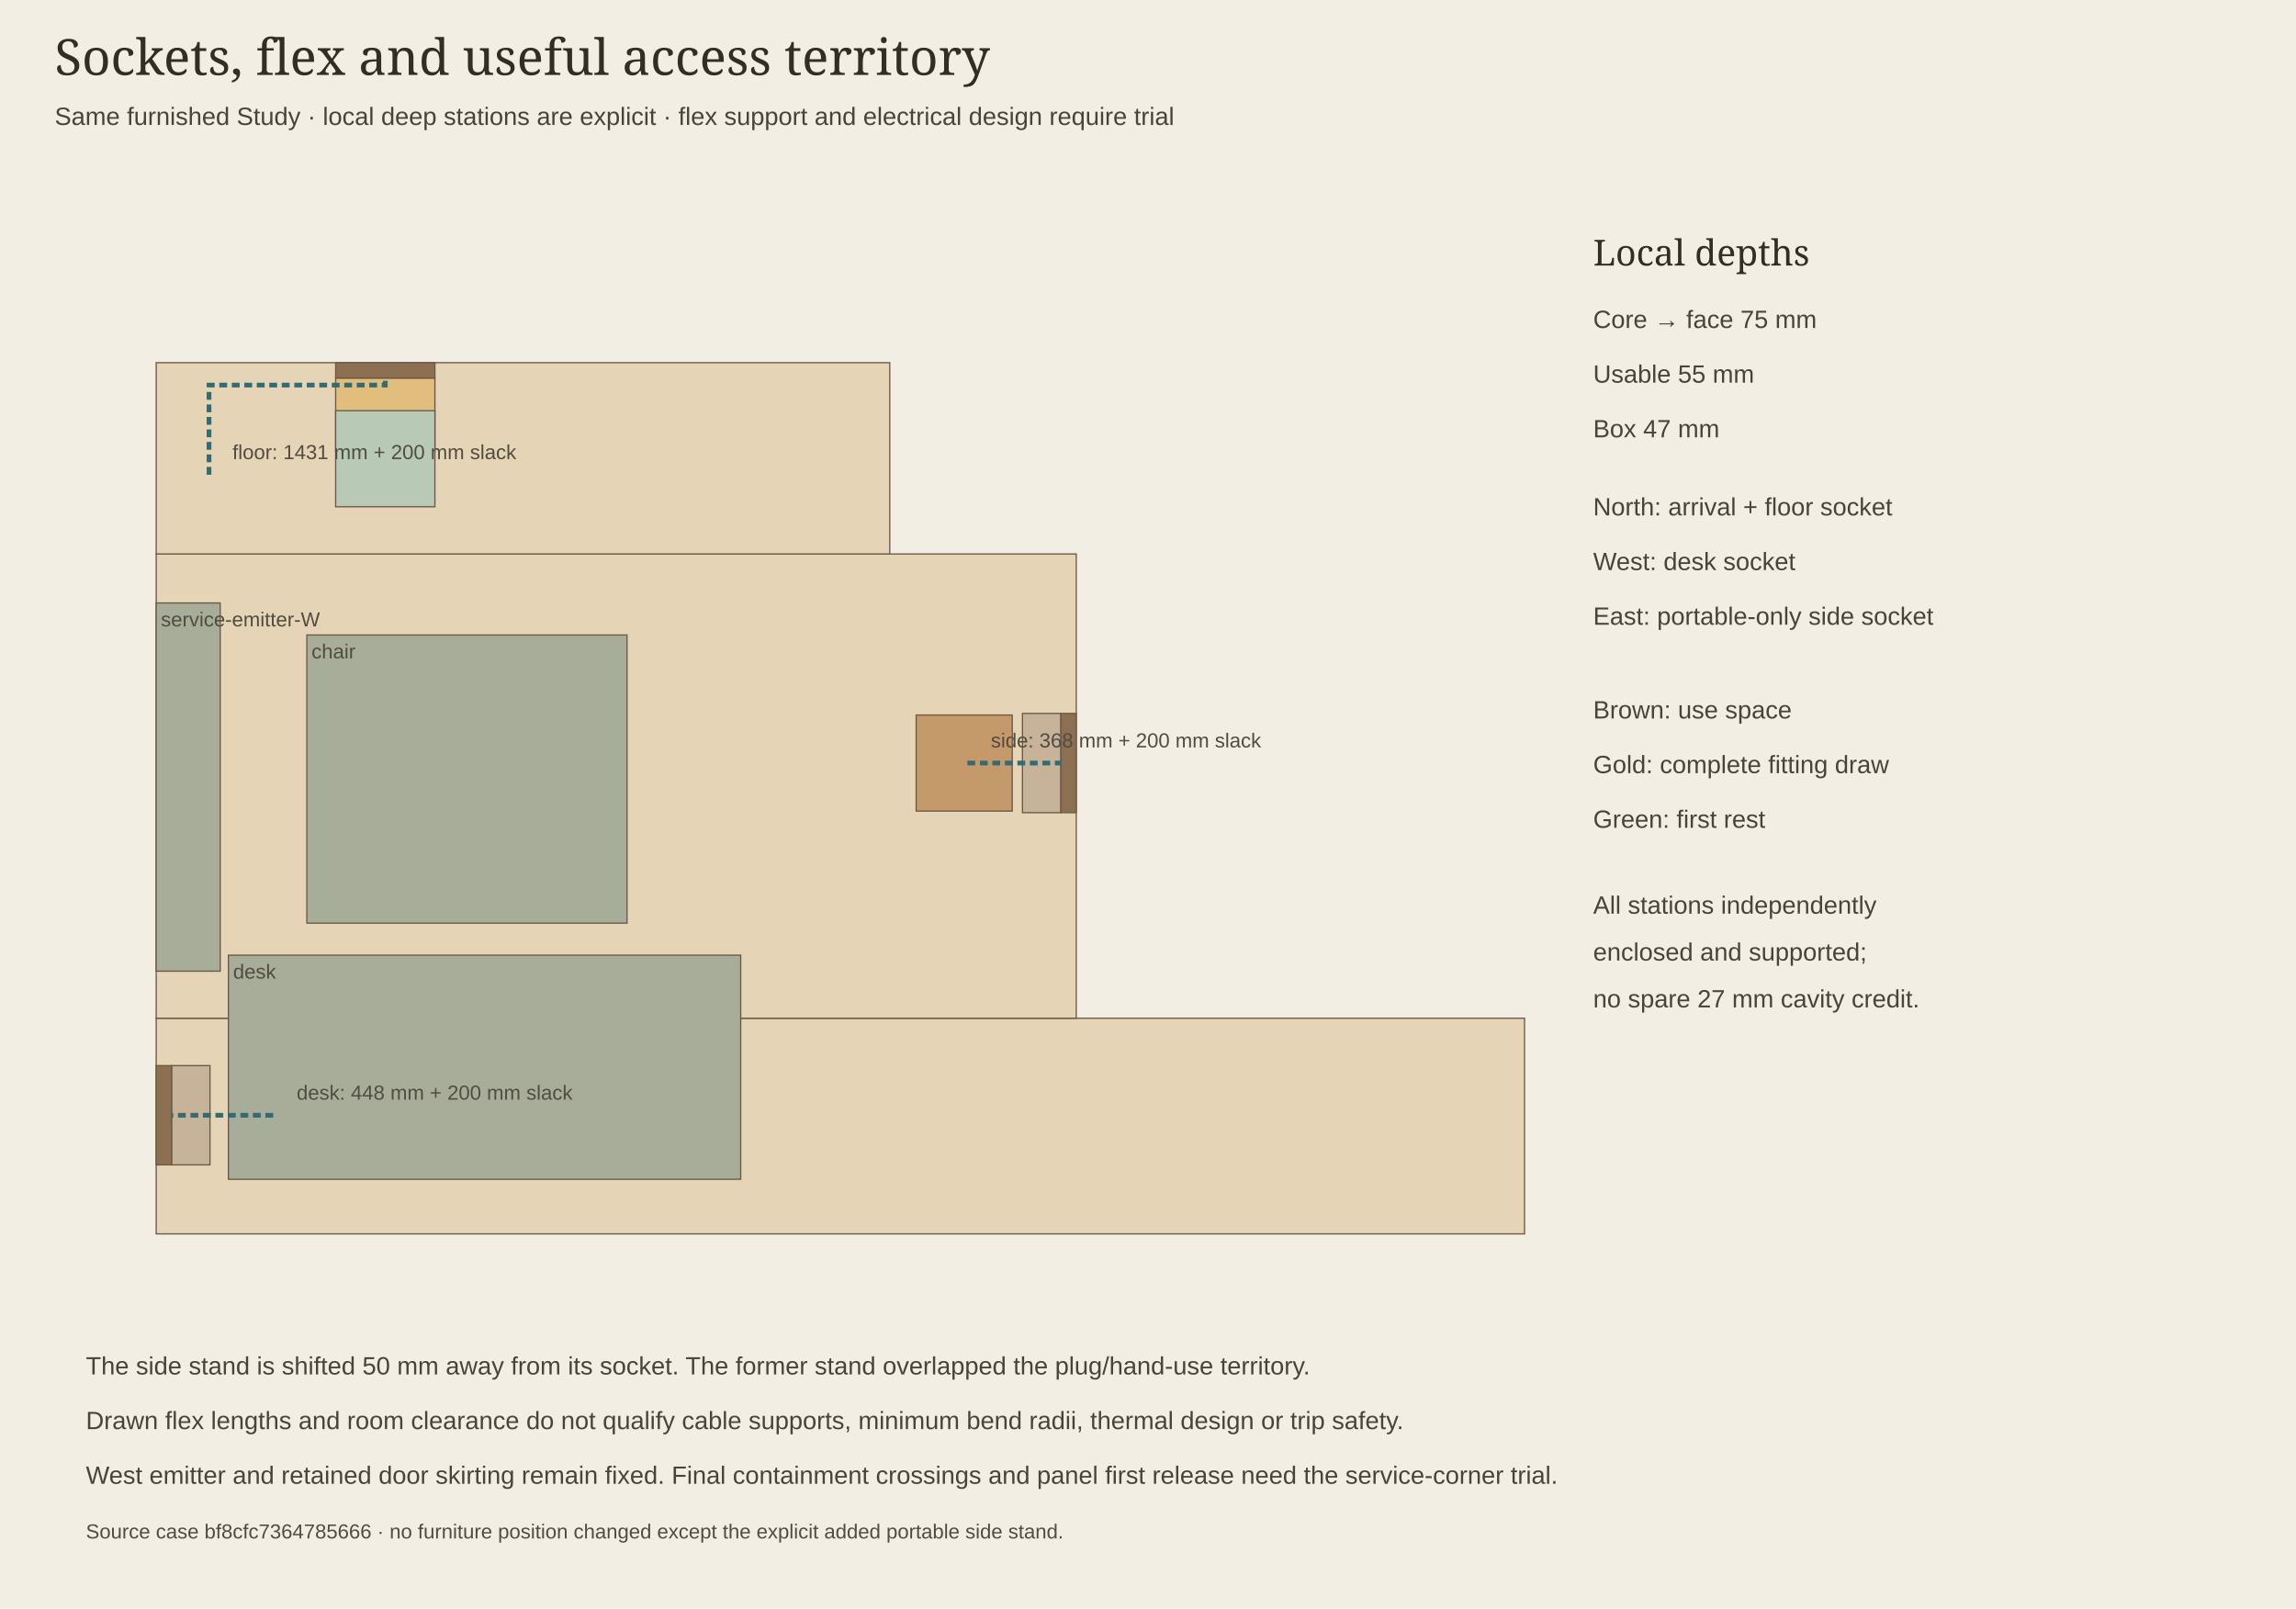
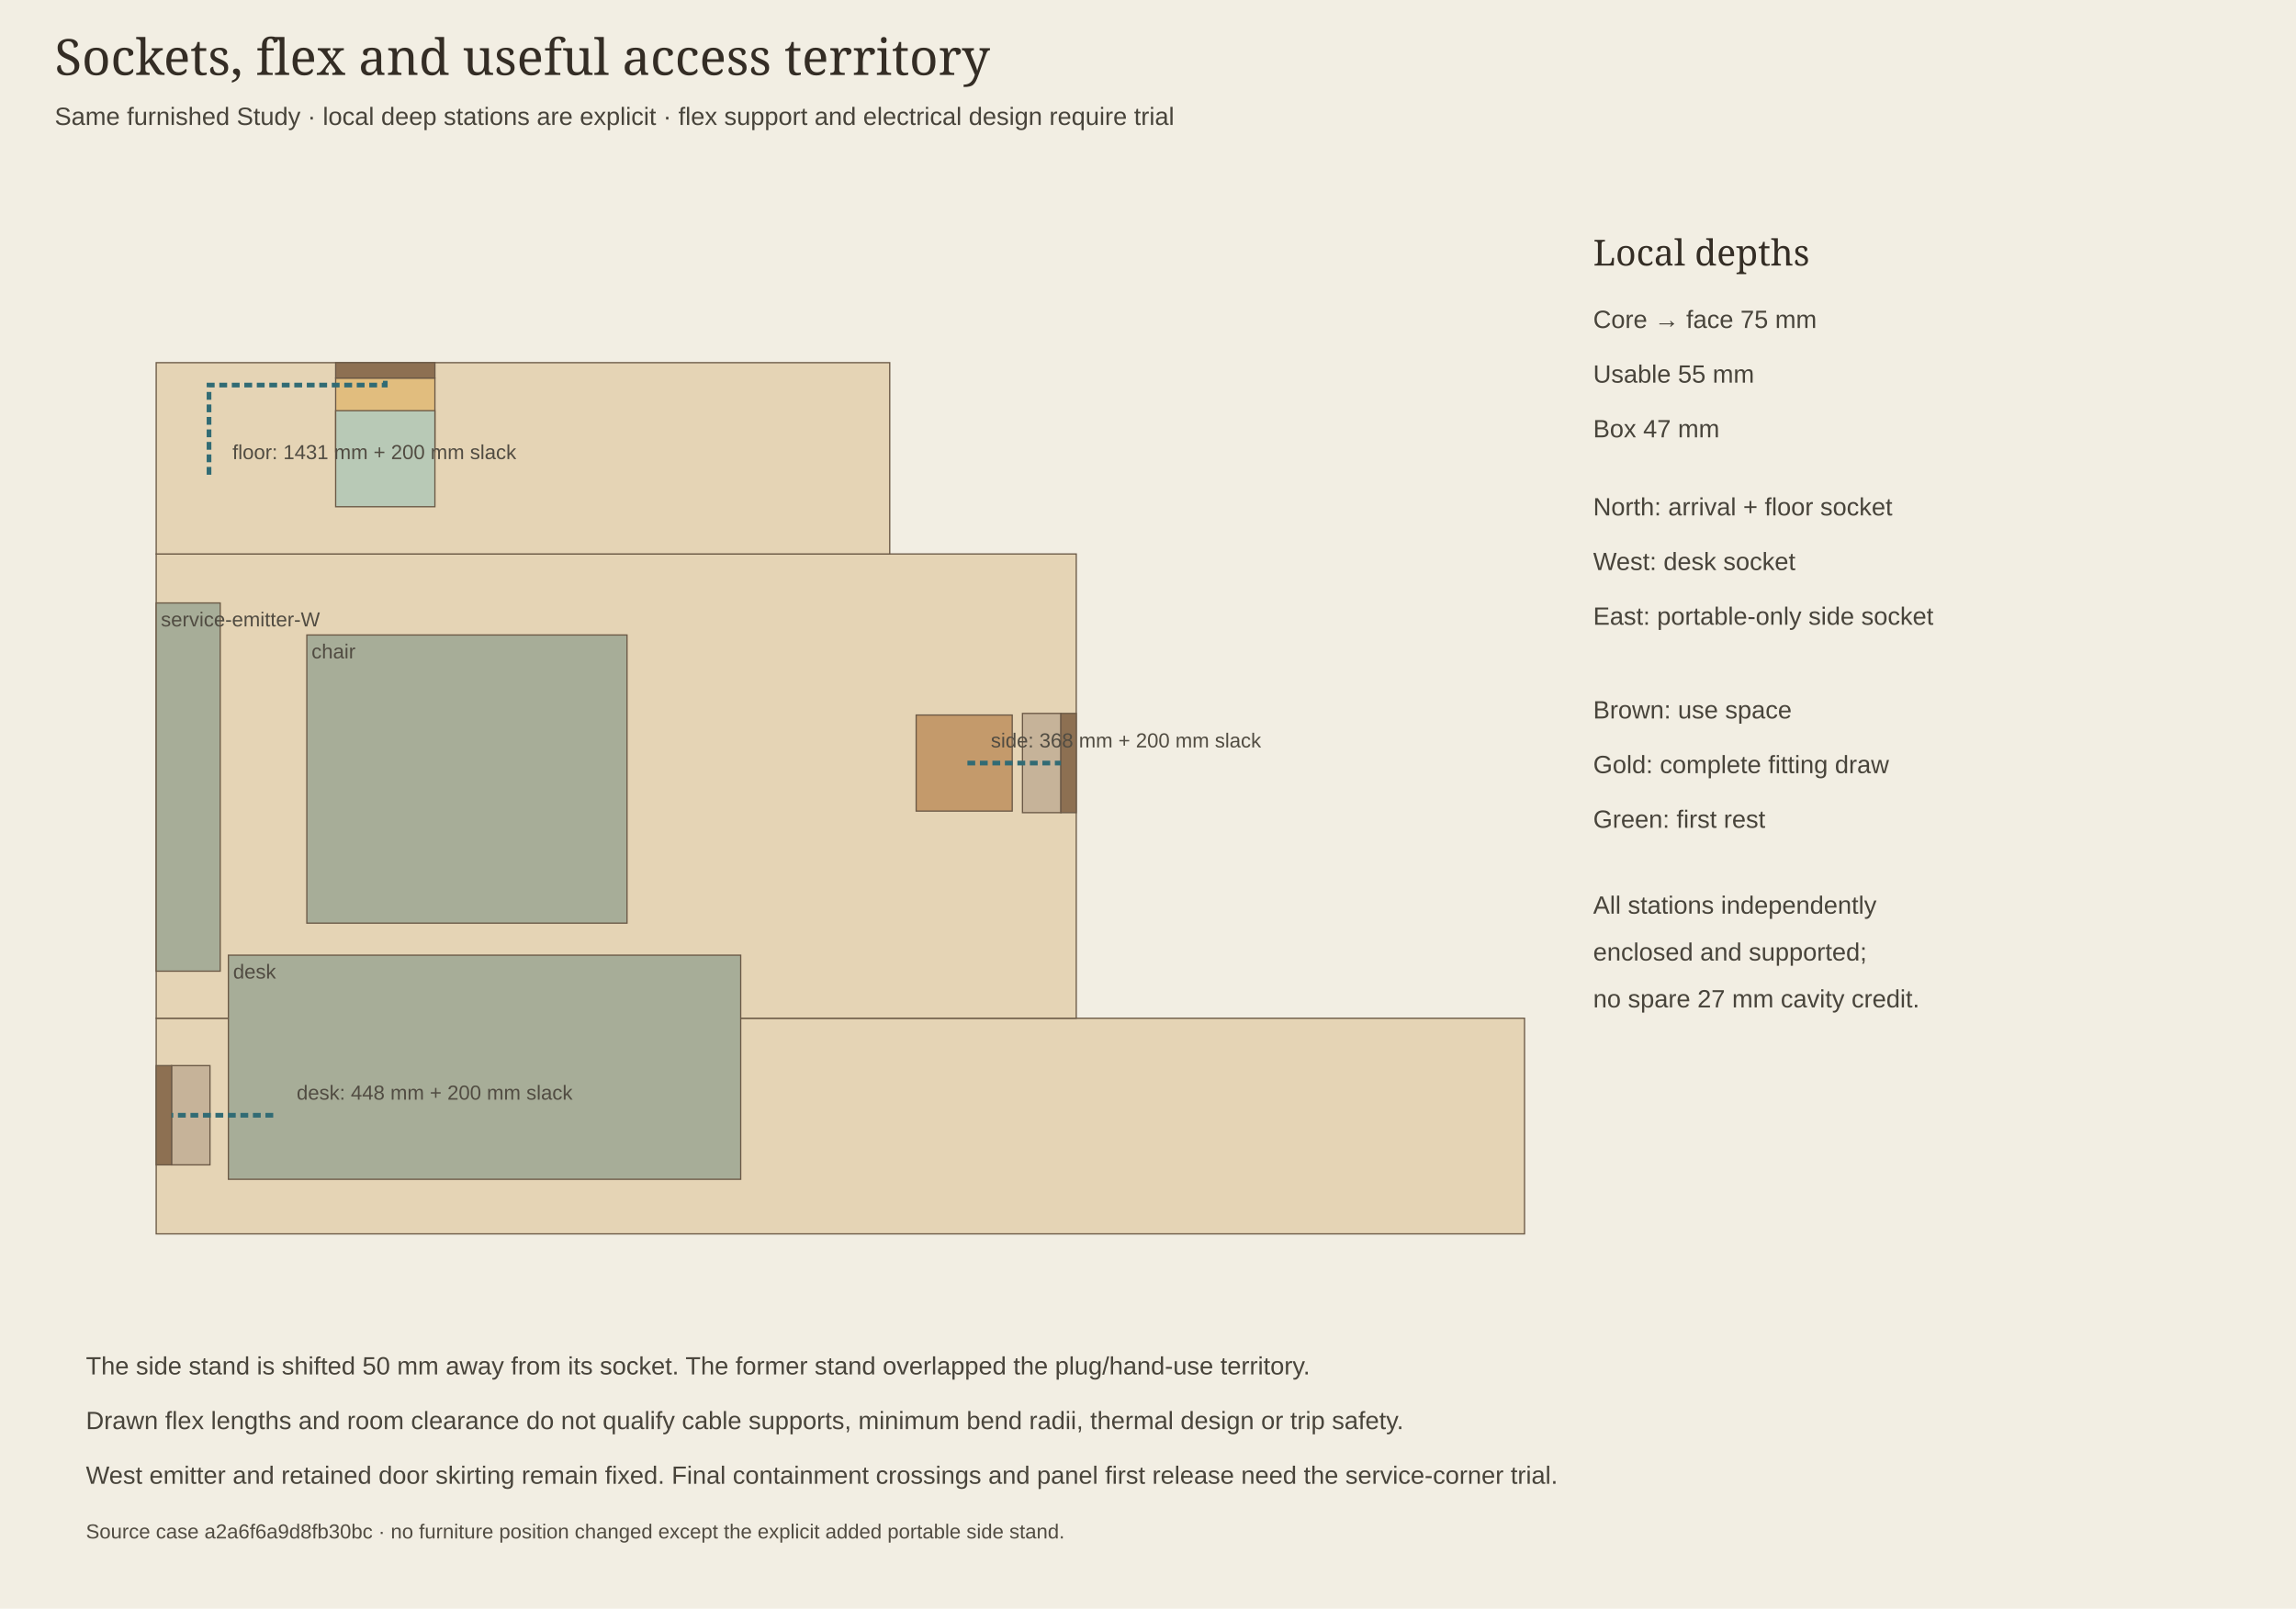
<svg xmlns="http://www.w3.org/2000/svg" width="1470" height="1030" viewBox="0 0 1470 1030" role="img" aria-labelledby="title desc">
  <style>.title{font:32px Georgia;fill:#342d25}.heading{font:23px Georgia;fill:#342d25}.note{font:16px Arial;fill:#48443b}.small{font:13px Arial;fill:#514c42}.dimension{font:15px monospace;fill:#285f69}</style>
  <rect width="1470" height="1030" fill="#f2eee3" />
  <text x="35" y="48" class="title">Sockets, flex and useful access territory</text>
  <text x="35" y="80" class="note">Same furnished Study · local deep stations are explicit · flex support and electrical design require trial</text>
  <polygon points="100,790 976.07,790 976.07,651.93 100,651.93" fill="#e5d4b5" stroke="#6b5946" stroke-width=".8" />
  <polygon points="100,651.93 689.07,651.93 689.07,354.68 100,354.68" fill="#e5d4b5" stroke="#6b5946" stroke-width=".8" />
  <polygon points="100,354.68 569.65,354.68 569.65,232.2 100,232.2" fill="#e5d4b5" stroke="#6b5946" stroke-width=".8" />
  <polygon points="146.23,755.05 474.23,755.05 474.23,611.55 146.23,611.55" fill="#a7ad98" stroke="#6b5946" stroke-width=".8" />
  <text x="149.23" y="626.55" class="small">desk</text>
  <polygon points="196.45,591.05 401.45,591.05 401.45,406.55 196.45,406.55" fill="#a7ad98" stroke="#6b5946" stroke-width=".8" />
  <text x="199.45" y="421.55" class="small">chair</text>
  <polygon points="100,621.8 141,621.8 141,386.05 100,386.05" fill="#a7ad98" stroke="#6b5946" stroke-width=".8" />
  <text x="103" y="401.05" class="small">service-emitter-W</text>
  <polygon points="214.9,289.19 278.45,289.19 278.45,242.04 214.9,242.04" fill="#e1bd7e" stroke="#6b5946" stroke-width=".8" />
  <polygon points="214.9,324.45 278.45,324.45 278.45,262.95 214.9,262.95" fill="#b8c9b6" stroke="#6b5946" stroke-width=".8" />
  <polygon points="214.9,242.04 278.45,242.04 278.45,232.2 214.9,232.2" fill="#8d7052" stroke="#6b5946" stroke-width=".8" />
  <polygon points="586.57,519.3 648.07,519.3 648.07,457.8 586.57,457.8" fill="#c49a6b" stroke="#6b5946" stroke-width=".8" />
  <polygon points="109.84,745.82 134.44,745.82 134.44,682.27 109.84,682.27" fill="#c6b399" stroke="#6b5946" stroke-width=".8" />
  <polygon points="100,745.82 109.84,745.82 109.84,682.27 100,682.27" fill="#8d7052" stroke="#6b5946" stroke-width=".8" />
  <polygon points="654.63,520.32 679.23,520.32 679.23,456.77 654.63,456.77" fill="#c6b399" stroke="#6b5946" stroke-width=".8" />
  <polygon points="679.23,520.32 689.07,520.32 689.07,456.77 679.23,456.77" fill="#8d7052" stroke="#6b5946" stroke-width=".8" />
  <polyline points="174.93,714.05 174.93,714.05 140.08,714.05 109.84,714.05" fill="none" stroke="#316b74" stroke-width="3" stroke-dasharray="5,3" />
  <text x="189.93" y="704.05" class="small">desk: 448 mm + 200 mm slack</text>
  <polyline points="133.82,303.95 133.82,246.55 246.68,246.55 246.68,242.04" fill="none" stroke="#316b74" stroke-width="3" stroke-dasharray="5,3" />
  <text x="148.82" y="293.95" class="small">floor: 1431 mm + 200 mm slack</text>
  <polyline points="619.37,488.55 641.92,488.55 679.23,488.55" fill="none" stroke="#316b74" stroke-width="3" stroke-dasharray="5,3" />
  <text x="634.37" y="478.55" class="small">side: 368 mm + 200 mm slack</text>
  <text x="1020" y="170" class="heading">Local depths</text>
  <text x="1020" y="210" class="note">Core → face 75 mm</text>
  <text x="1020" y="245" class="note">Usable 55 mm</text>
  <text x="1020" y="280" class="note">Box 47 mm</text>
  <text x="1020" y="330" class="note">North: arrival + floor socket</text>
  <text x="1020" y="365" class="note">West: desk socket</text>
  <text x="1020" y="400" class="note">East: portable-only side socket</text>
  <text x="1020" y="460" class="note">Brown: use space</text>
  <text x="1020" y="495" class="note">Gold: complete fitting draw</text>
  <text x="1020" y="530" class="note">Green: first rest</text>
  <text x="1020" y="585" class="note">All stations independently</text>
  <text x="1020" y="615" class="note">enclosed and supported;</text>
  <text x="1020" y="645" class="note">no spare 27 mm cavity credit.</text>
  <text x="55" y="880" class="note">The side stand is shifted 50 mm away from its socket. The former stand overlapped the plug/hand-use territory.</text>
  <text x="55" y="915" class="note">Drawn flex lengths and room clearance do not qualify cable supports, minimum bend radii, thermal design or trip safety.</text>
  <text x="55" y="950" class="note">West emitter and retained door skirting remain fixed. Final containment crossings and panel first release need the service-corner trial.</text>
-   <text x="55" y="985" class="small">Source case bf8cfc7364785666 · no furniture position changed except the explicit added portable side stand.</text>
+   <text x="55" y="985" class="small">Source case a2a6f6a9d8fb30bc · no furniture position changed except the explicit added portable side stand.</text>
</svg>
